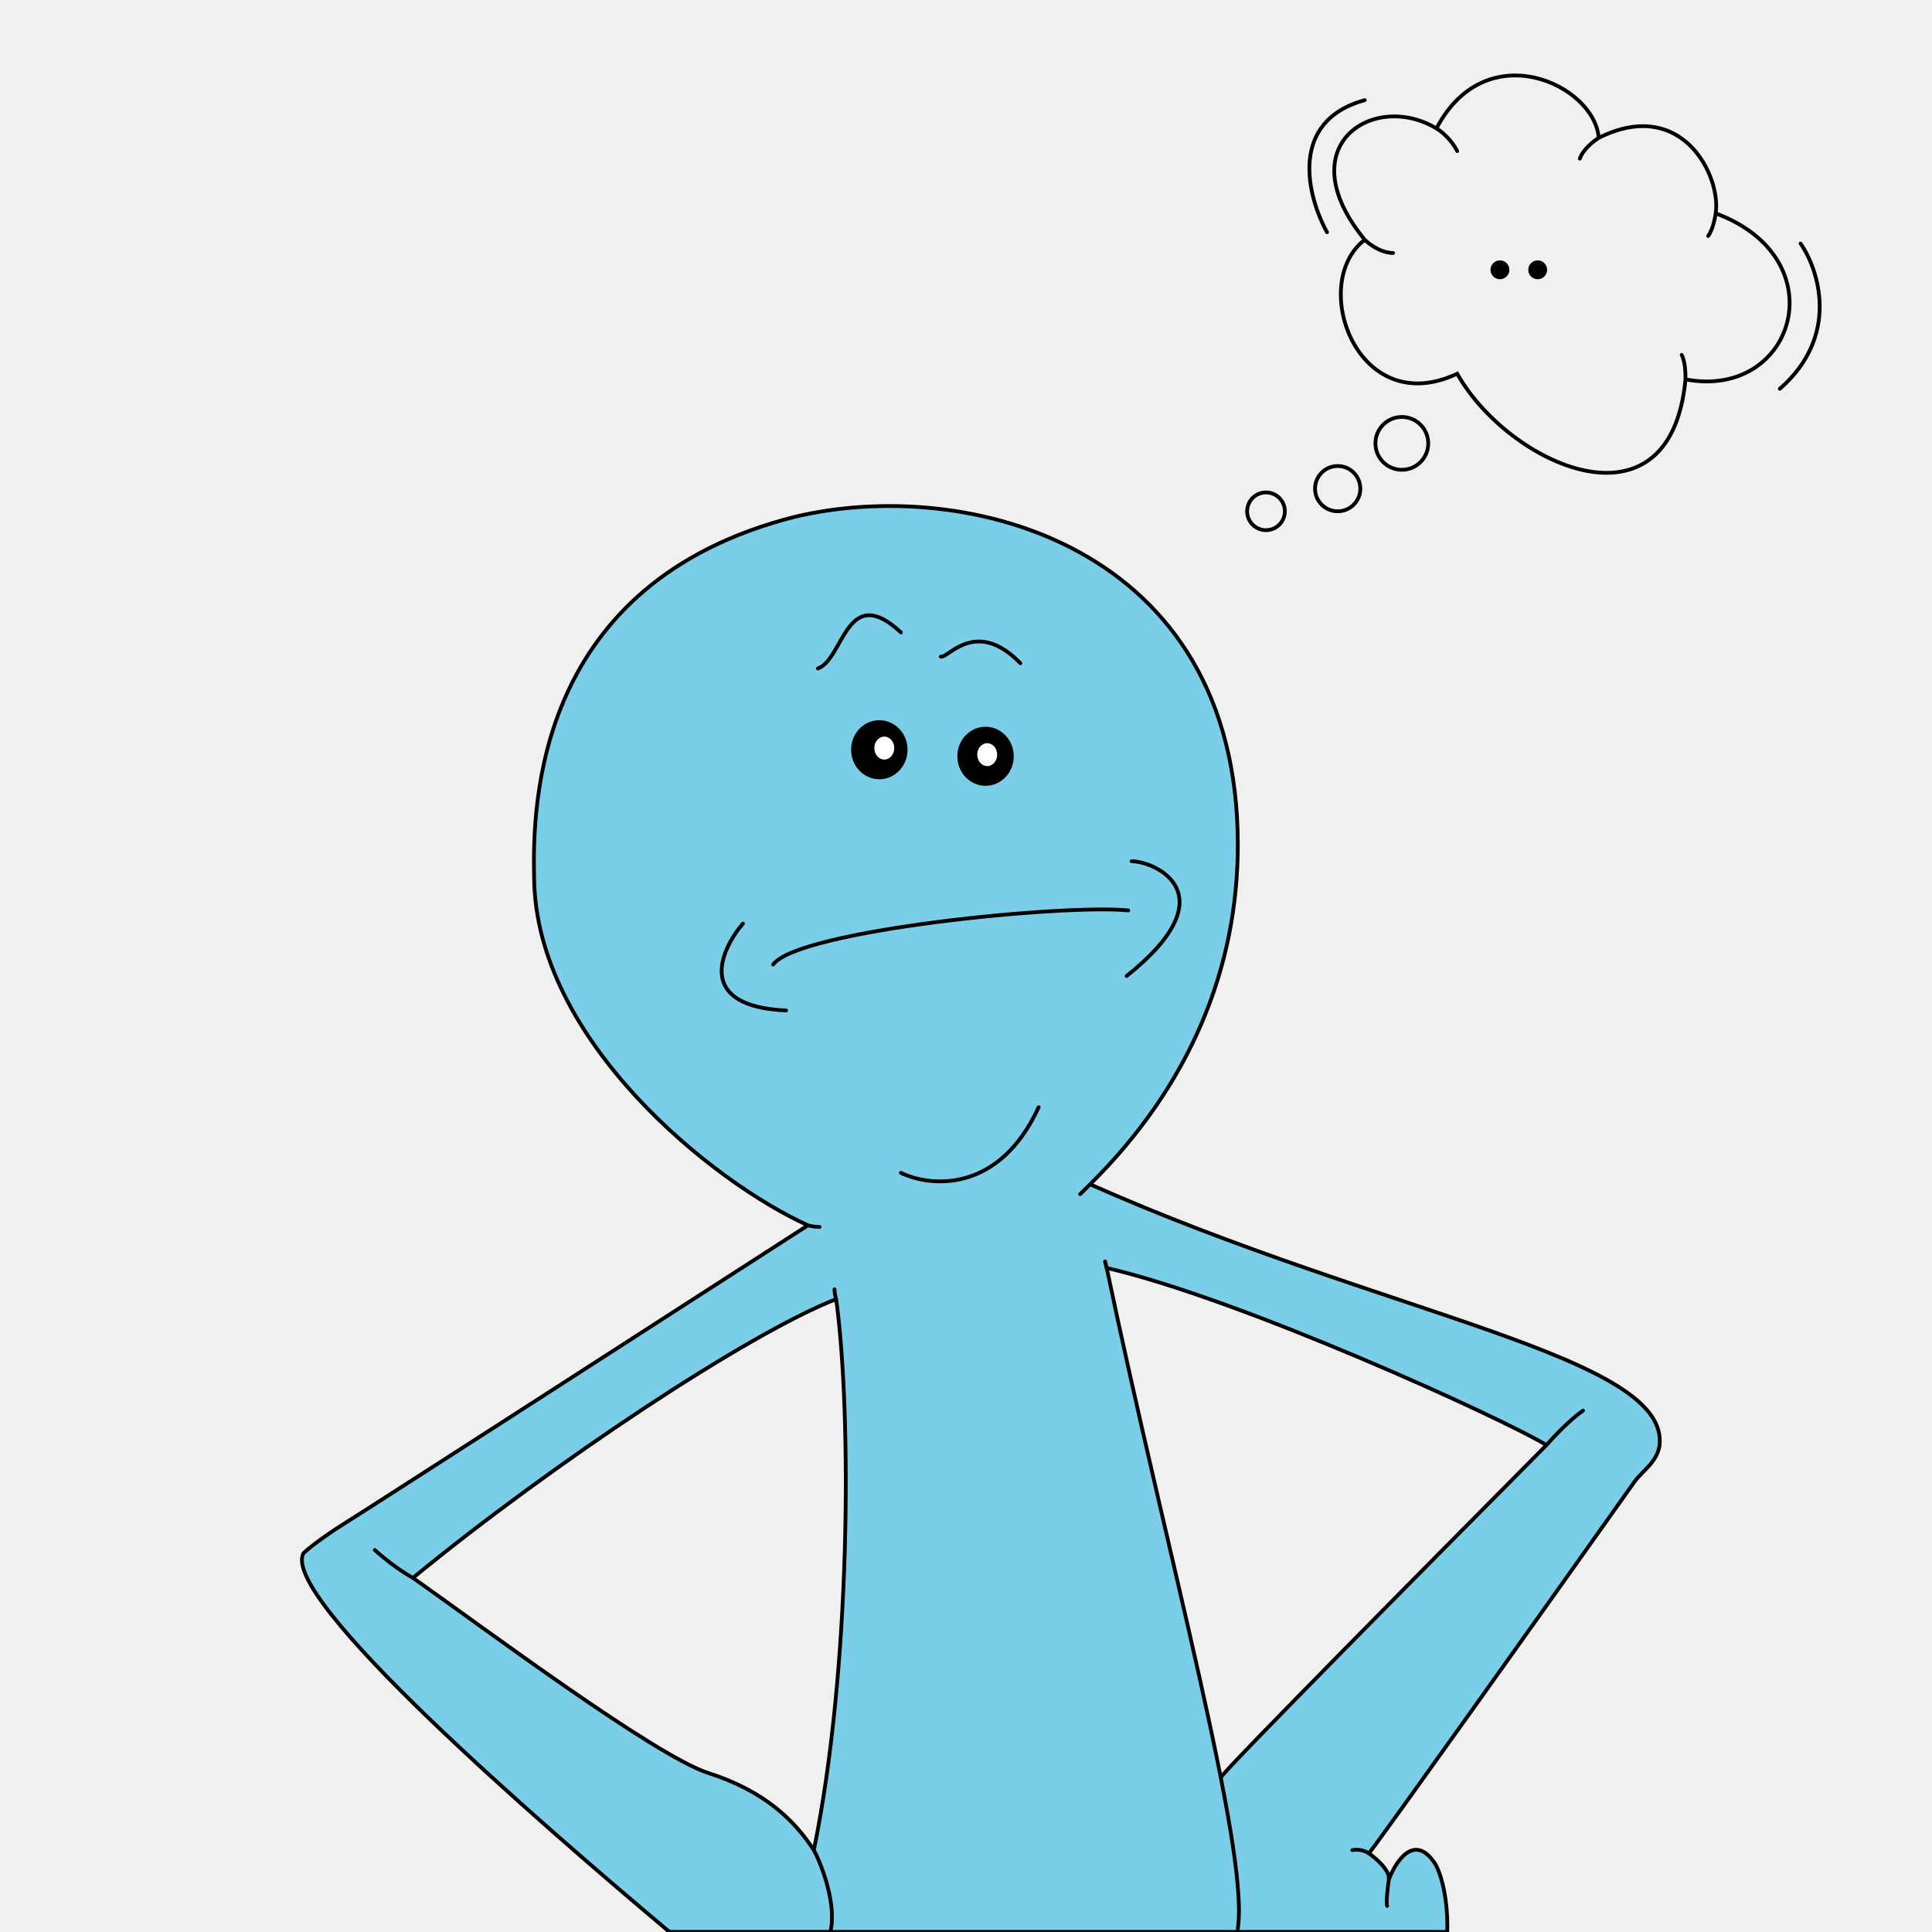
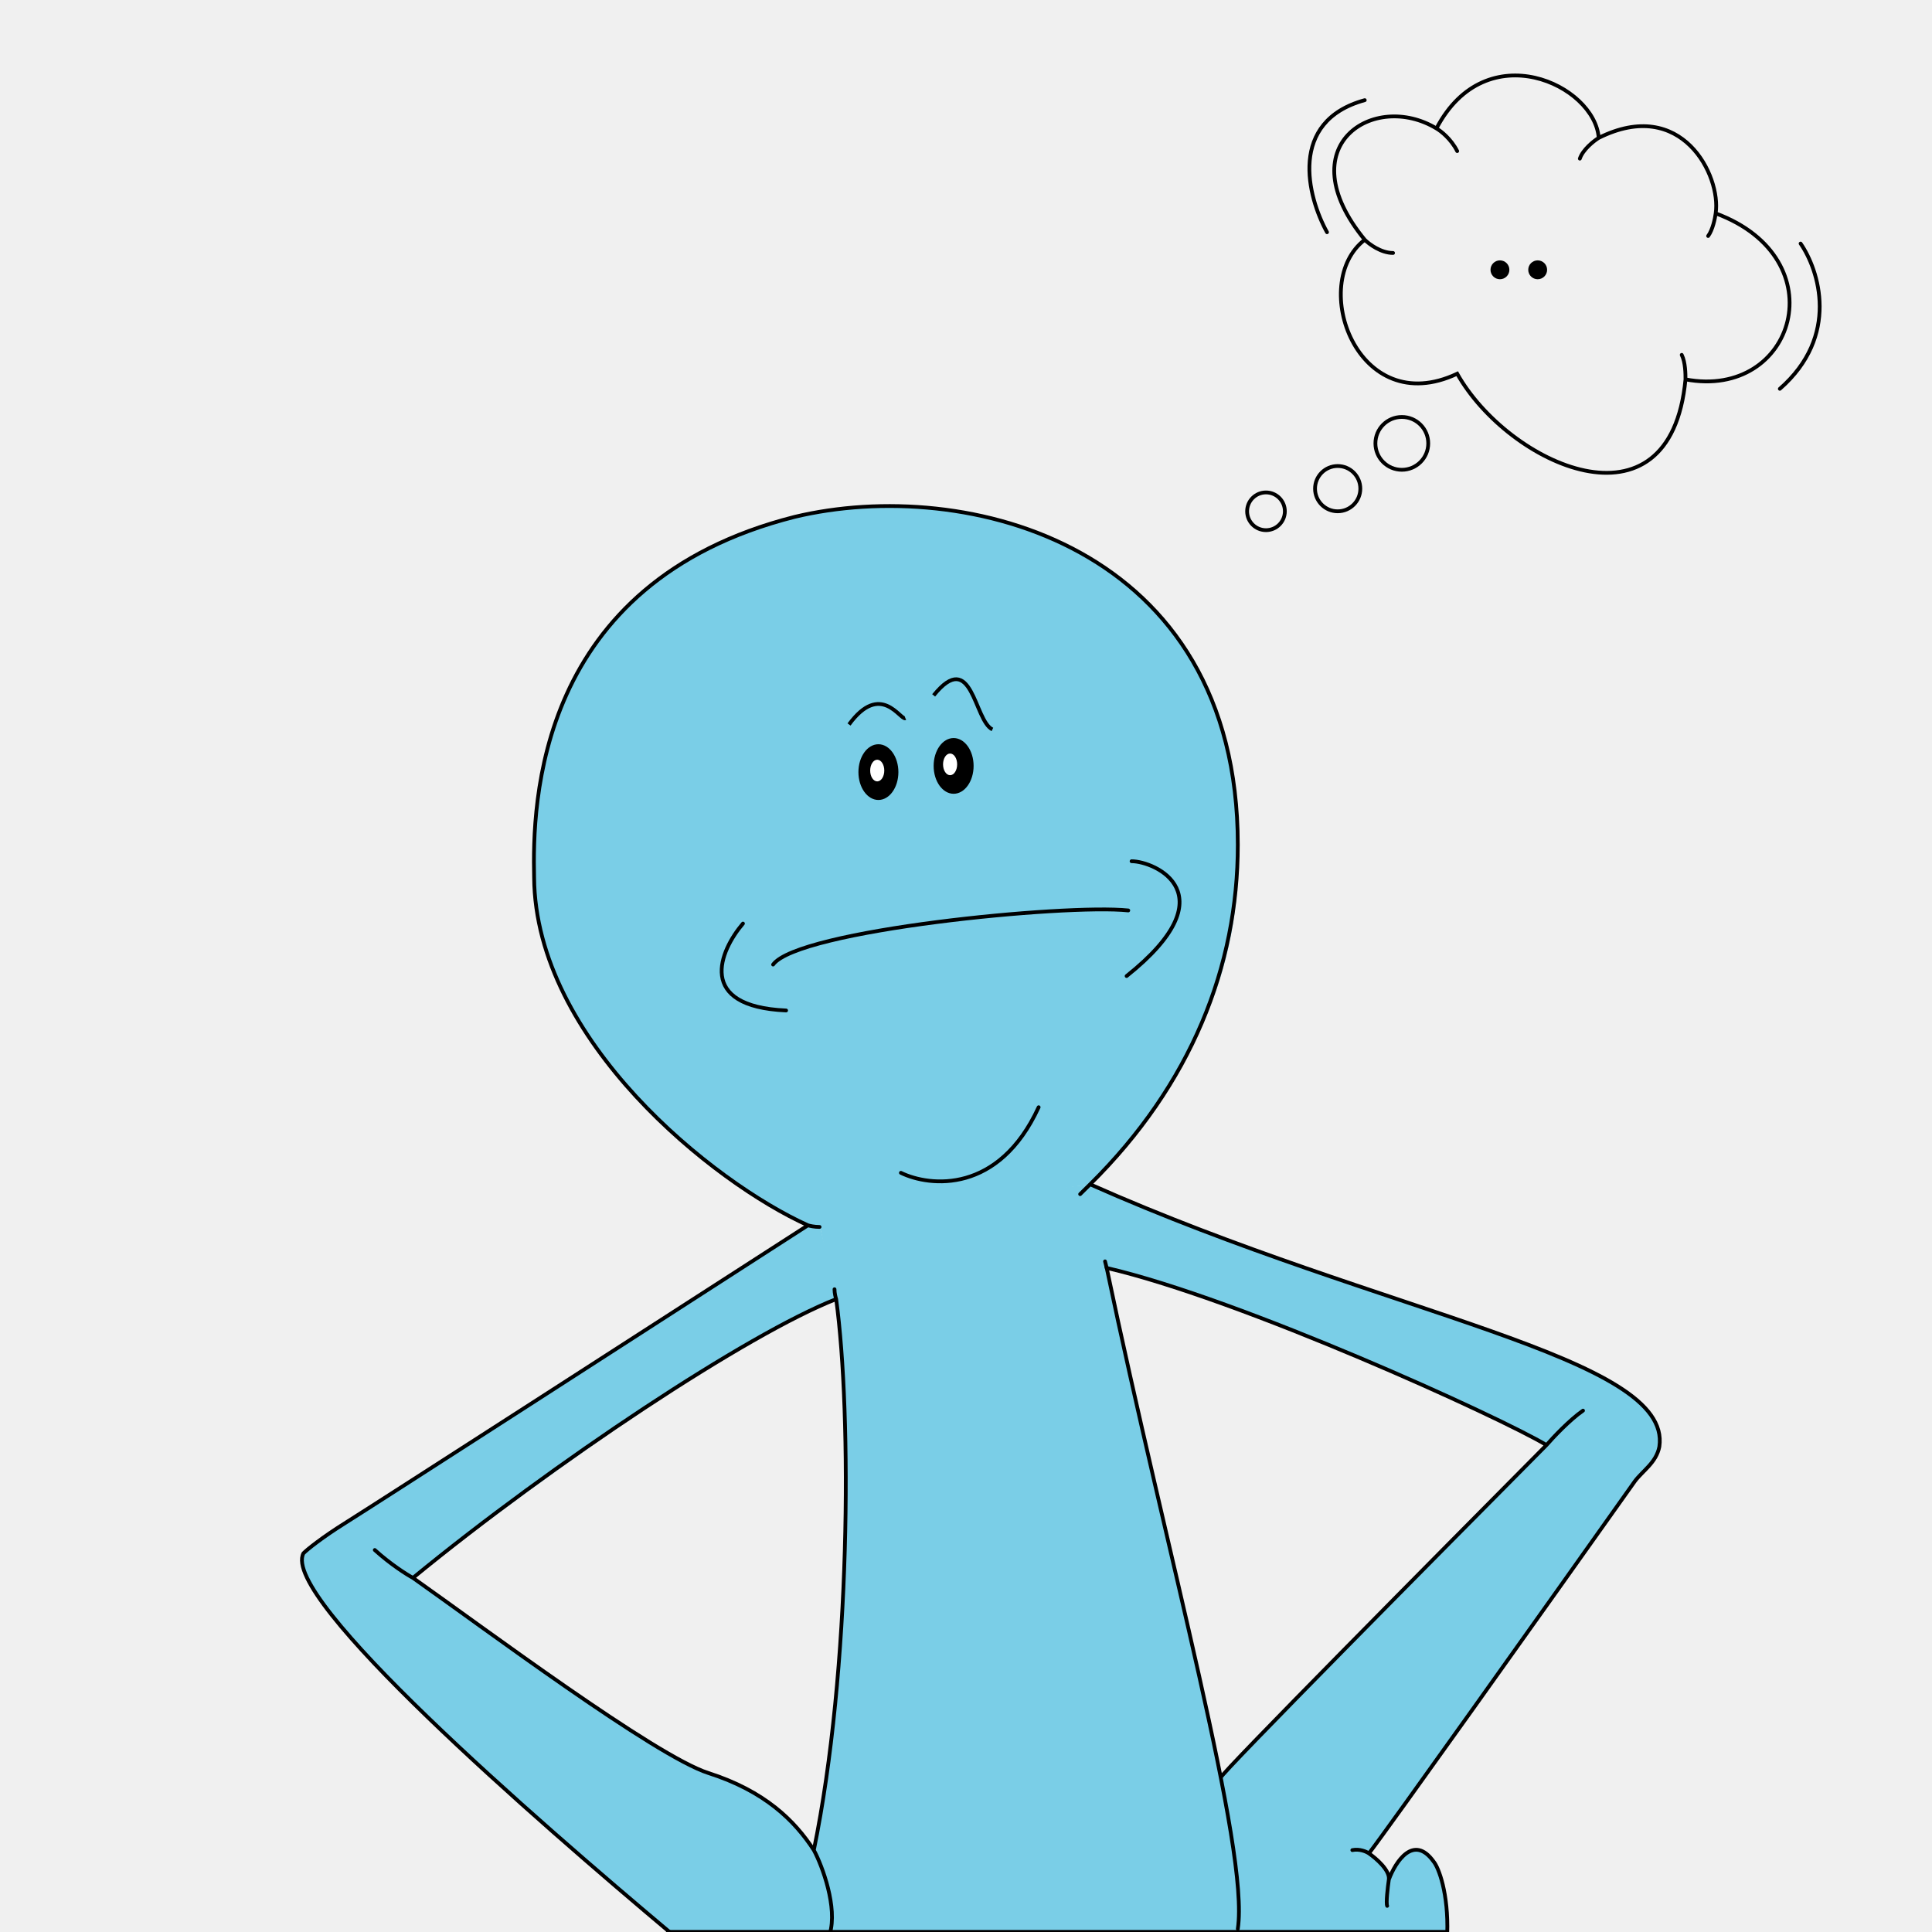
<svg xmlns="http://www.w3.org/2000/svg" width="512" height="512" viewBox="0 0 512 512" fill="none">
  <g clip-path="url(#clip0_76_2575)">
+     <path d="M446.673 100.54C442.673 142.94 399.673 123.04 386.173 99.04C359.673 111.541 346.673 75.04 361.673 63.541M446.673 100.54C475.673 106.04 487.073 68.54 454.673 56.541M446.673 100.54C446.673 99.207 446.673 96.04 445.673 94.04M454.673 56.541C456.173 46.541 445.673 25.541 423.673 36.541M454.673 56.541C454.507 57.874 453.873 60.941 452.673 62.541M423.673 36.541C422.673 22.541 393.873 8.841 380.673 34.041M423.673 36.541C422.34 37.374 419.473 39.641 418.673 42.041M380.673 34.041C364.173 24.041 341.173 38.541 361.673 63.541M380.673 34.041C381.84 34.707 384.573 36.84 386.173 40.041M361.673 63.541C362.84 64.707 365.973 67.04 369.173 67.04" stroke="black" stroke-linecap="round" />
+     <path d="M351.674 61.541C346.507 52.207 341.274 32.141 361.674 26.541" stroke="black" stroke-linecap="round" />
+     <path d="M477.174 64.54C482.007 71.54 487.674 89.04 471.674 103.041" stroke="black" stroke-linecap="round" />
+     <circle cx="371.5" cy="117.5" r="7" stroke="black" />
+     <circle cx="354.5" cy="129.5" r="6" stroke="black" />
+     <circle cx="335.5" cy="135.5" r="5" stroke="black" />
+     <circle cx="397.5" cy="71.5" r="2.5" fill="black" />
+     <circle cx="407.5" cy="71.5" r="2.5" fill="black" />
    <path d="M207.959 512.464C227.663 468.309 225.259 382.519 221.594 345.144L216.755 322.545L288.887 313.853C309.119 421.633 328.823 469.7 328.471 512.464H207.959Z" fill="#7ACEE7" />
    <path d="M81.729 409.899C95.804 400.512 177.611 348.041 216.756 322.979L222.034 343.84C191.774 356.357 134.362 398.663 109.438 418.252C134.972 437.362 175.67 466.027 194.764 472.916C216.932 480.912 221.301 502.323 220.714 512.029H177.611C158.259 494.645 66.335 420.166 81.729 409.899Z" fill="#7ACEE7" />
    <path d="M288.447 313.853C385.649 353.836 456.461 365.135 436.668 388.169L362.778 491.169C364.744 492.557 368.433 495.833 368.12 498.246C370.112 489.264 382.932 482.253 383.28 512.5H328.138C328.138 504.677 326.712 485.171 323.193 471.612C344.663 449.294 387.96 404.971 409.867 382.954C382.442 369.337 320.291 340.885 292.846 336.017L288.447 313.853Z" fill="#7ACEE7" />
    <path d="M141.985 237.364C146.56 282.562 191.979 314.432 214.117 324.718L288.887 313.853C323.193 278.651 332.43 244.317 326.712 204.769C320.994 165.221 283.609 130.018 227.311 134.364C171.014 138.71 136.268 180.866 141.985 237.364Z" fill="#7ACEE7" />
    <path d="M204.88 255.617C211.478 246.49 282.29 239.537 299.003 241.275" stroke="black" stroke-linecap="round" />
    <path d="M196.893 244.752C190.735 251.995 184.402 266.743 208.328 267.786" stroke="black" stroke-linecap="round" />
    <path d="M299.882 228.237C306.04 228.237 325.832 236.929 298.563 258.659" stroke="black" stroke-linecap="round" />
    <path d="M238.747 310.811C246.517 314.577 264.697 316.374 275.253 293.427" stroke="black" stroke-linecap="round" />
-     <path d="M216.756 177.148C223.646 174.685 224.233 154.114 238.747 167.587" stroke="black" stroke-linecap="round" />
-     <path d="M249.303 174.015C251.209 174.595 258.539 163.585 270.414 175.754" stroke="black" stroke-linecap="round" />
    <ellipse cx="216.834" cy="324.596" rx="1.021" ry="1.077" fill="#7ACEE7" />
    <path d="M221.594 344.275C198.283 353.401 146.736 387.561 109.438 418.156M221.594 344.275C225.76 374.963 225.491 442.582 215.674 490.3M221.594 344.275C221.447 343.84 221.154 342.71 221.154 341.667M109.438 418.156C127.911 431.194 173.653 465.374 187.727 469.873C202.681 474.654 210.598 482.477 215.674 490.3M109.438 418.156C107.826 417.287 103.545 414.593 99.322 410.768M215.674 490.3C217.941 494.501 222.008 505.546 219.897 512.5M214.117 324.718C176.145 349.2 98.531 399.208 91.845 403.38C85.16 407.552 81.436 410.623 80.41 411.637C74.252 423.372 141.818 482.078 178.03 512.5H219.897M214.117 324.718C189.047 313.418 141.897 275.695 141.546 232.583C141.106 213.026 141.985 154.356 210.598 136.972C255.9 126.107 328.032 144.23 328.032 223.891C328.032 256.055 315.717 287.343 288.887 313.853M214.117 324.718C214.557 324.863 215.788 325.153 217.196 325.153M288.887 313.853C367.176 348.621 443.266 359.486 439.747 383.389C438.932 387.59 435.358 389.743 433.275 392.515C408.541 427.38 367.927 484.491 362.778 491.169M288.887 313.853C288.447 314.288 288.887 313.853 286.248 316.461M362.778 491.169C362.191 490.734 360.304 489.887 358.38 490.3M362.778 491.169C364.684 492.473 368.408 495.689 368.056 498.122M368.056 498.122C367.763 500.15 367.264 504.381 367.616 505.076M368.056 498.122C369.815 493.342 374.653 485.954 379.931 493.342C381.25 494.935 383.885 501.722 383.533 512.5H219.897" stroke="black" stroke-linecap="round" />
    <path d="M409.839 382.954C397.524 375.566 328.911 344.275 293.285 336.017C309.119 411.637 331.198 490.3 328.031 511.16M409.839 382.954C381.25 411.782 323.543 470 323.543 471.043M409.839 382.954C411.598 380.926 415.996 376.261 419.515 373.827" stroke="black" stroke-linecap="round" />
    <path d="M293.286 336.018L292.846 334.279" stroke="black" stroke-linecap="round" />
-     <ellipse cx="233.029" cy="198.685" rx="7.477" ry="7.823" fill="black" />
-     <ellipse cx="261.178" cy="200.423" rx="7.477" ry="7.823" fill="black" />
-     <ellipse cx="234.349" cy="198.25" rx="2.639" ry="3.042" fill="white" />
-     <ellipse cx="261.618" cy="199.988" rx="2.639" ry="3.042" fill="white" />
    <path d="M177.009 511.962L383.28 511.962" stroke="black" stroke-linecap="round" />
-     <path d="M446.673 100.54C442.673 142.94 399.673 123.04 386.173 99.04C359.673 111.541 346.673 75.04 361.673 63.541M446.673 100.54C475.673 106.04 487.073 68.54 454.673 56.541M446.673 100.54C446.673 99.207 446.673 96.04 445.673 94.04M454.673 56.541C456.173 46.541 445.673 25.541 423.673 36.541M454.673 56.541C454.507 57.874 453.873 60.941 452.673 62.541M423.673 36.541C422.673 22.541 393.873 8.841 380.673 34.041M423.673 36.541C422.34 37.374 419.473 39.641 418.673 42.041M380.673 34.041C364.173 24.041 341.173 38.541 361.673 63.541M380.673 34.041C381.84 34.707 384.573 36.84 386.173 40.041M361.673 63.541C362.84 64.707 365.973 67.04 369.173 67.04" stroke="black" stroke-linecap="round" />
-     <path d="M351.674 61.541C346.507 52.207 341.274 32.141 361.674 26.541" stroke="black" stroke-linecap="round" />
-     <path d="M477.174 64.54C482.007 71.54 487.674 89.04 471.674 103.041" stroke="black" stroke-linecap="round" />
-     <circle cx="371.5" cy="117.5" r="7" stroke="black" />
-     <circle cx="354.5" cy="129.5" r="6" stroke="black" />
-     <circle cx="335.5" cy="135.5" r="5" stroke="black" />
-     <circle cx="397.5" cy="71.5" r="2.5" fill="black" />
-     <circle cx="407.5" cy="71.5" r="2.5" fill="black" />
+     <path d="M263 193.311C258.12 190.986 257.705 171.567 247.426 184.285" stroke="black" />
+     <path d="M239.951 190.353C238.601 190.9 233.41 180.507 225 191.994" stroke="black" />
+     <ellipse cx="5.295" cy="7.385" rx="5.295" ry="7.385" transform="matrix(-1 0 0 1 258.016 195.59)" fill="black" />
+     <ellipse cx="5.295" cy="7.385" rx="5.295" ry="7.385" transform="matrix(-1 0 0 1 238.082 197.231)" fill="black" />
+     <ellipse cx="1.869" cy="2.872" rx="1.869" ry="2.872" transform="matrix(-1 0 0 1 253.656 199.692)" fill="white" />
+     <ellipse cx="1.869" cy="2.872" rx="1.869" ry="2.872" transform="matrix(-1 0 0 1 234.344 201.333)" fill="white" />
  </g>
  <defs>
    <clipPath id="clip0_76_2575">
      <rect width="512" height="512" fill="white" />
    </clipPath>
  </defs>
</svg>
